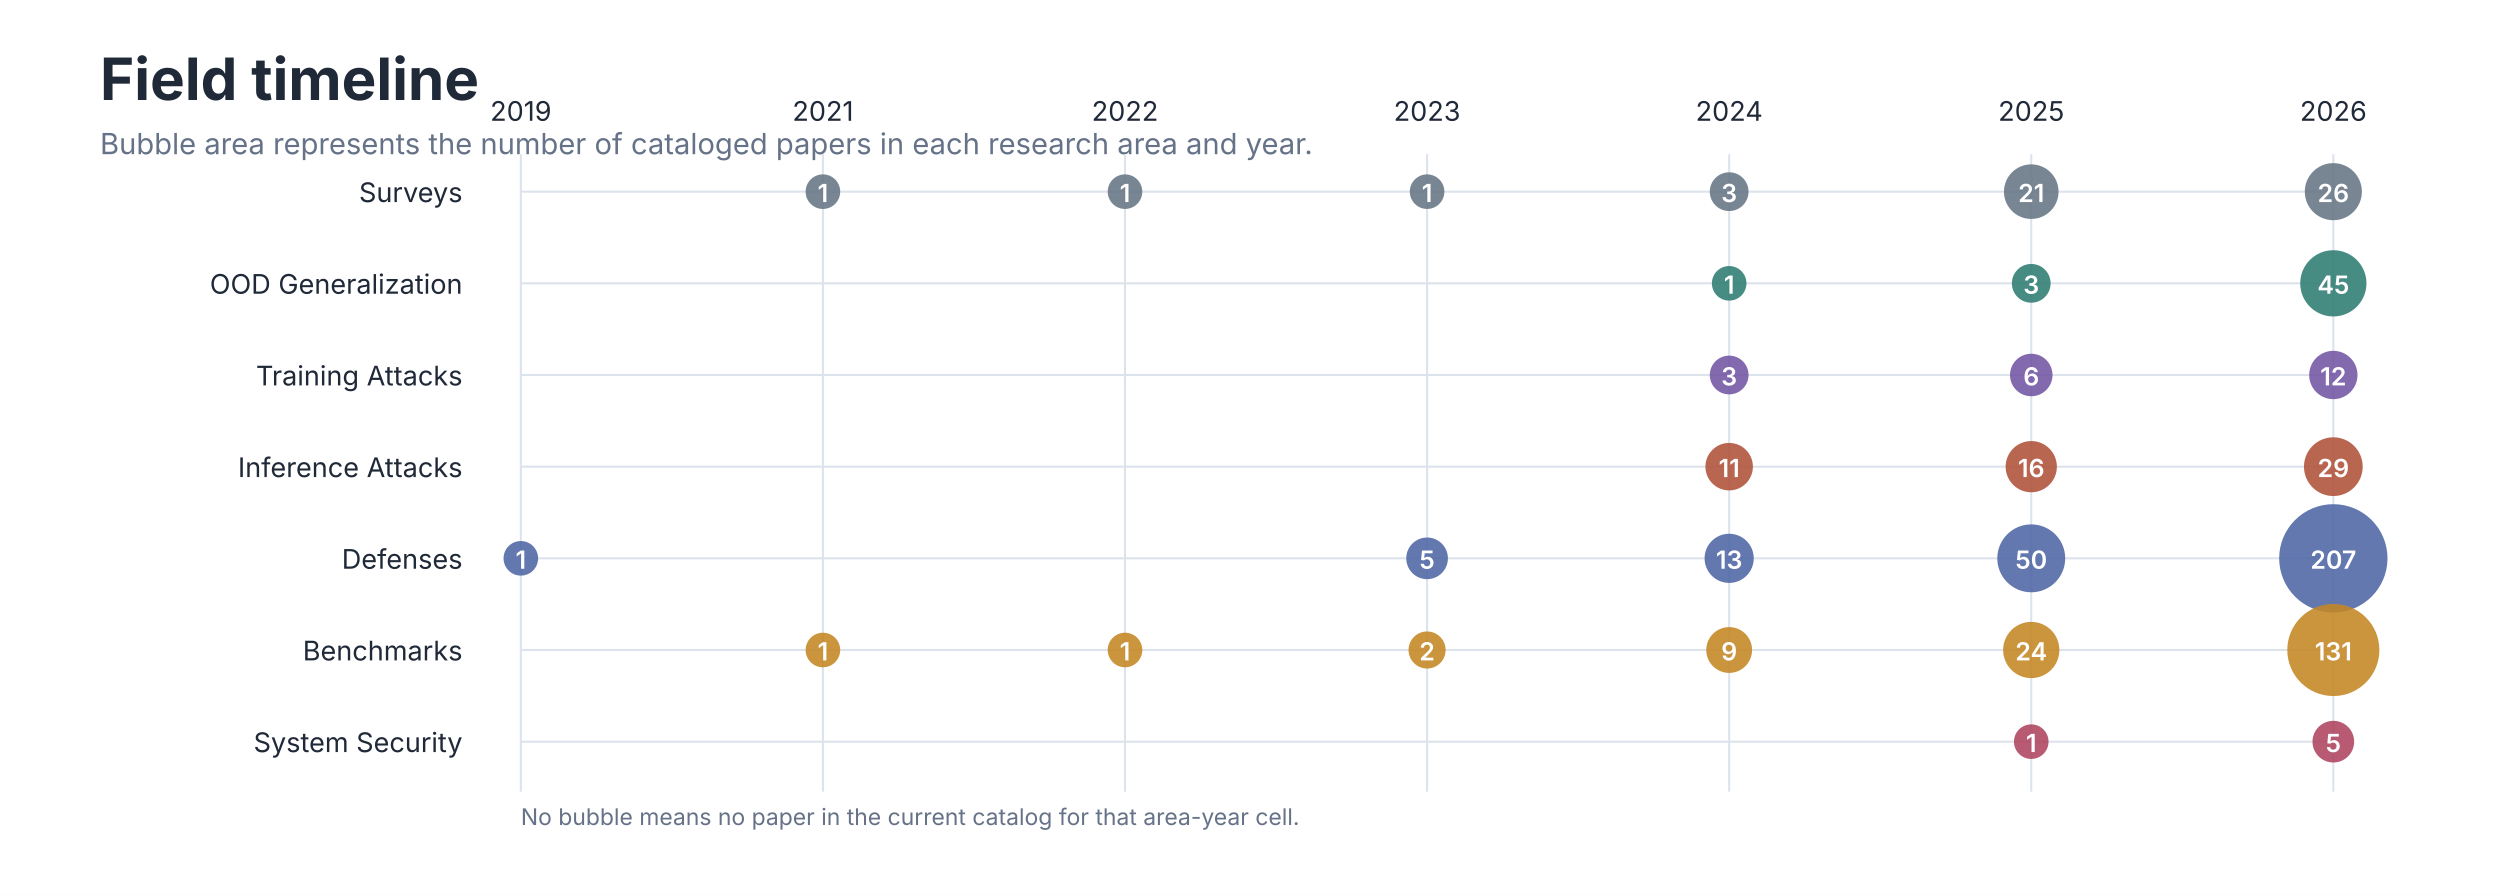
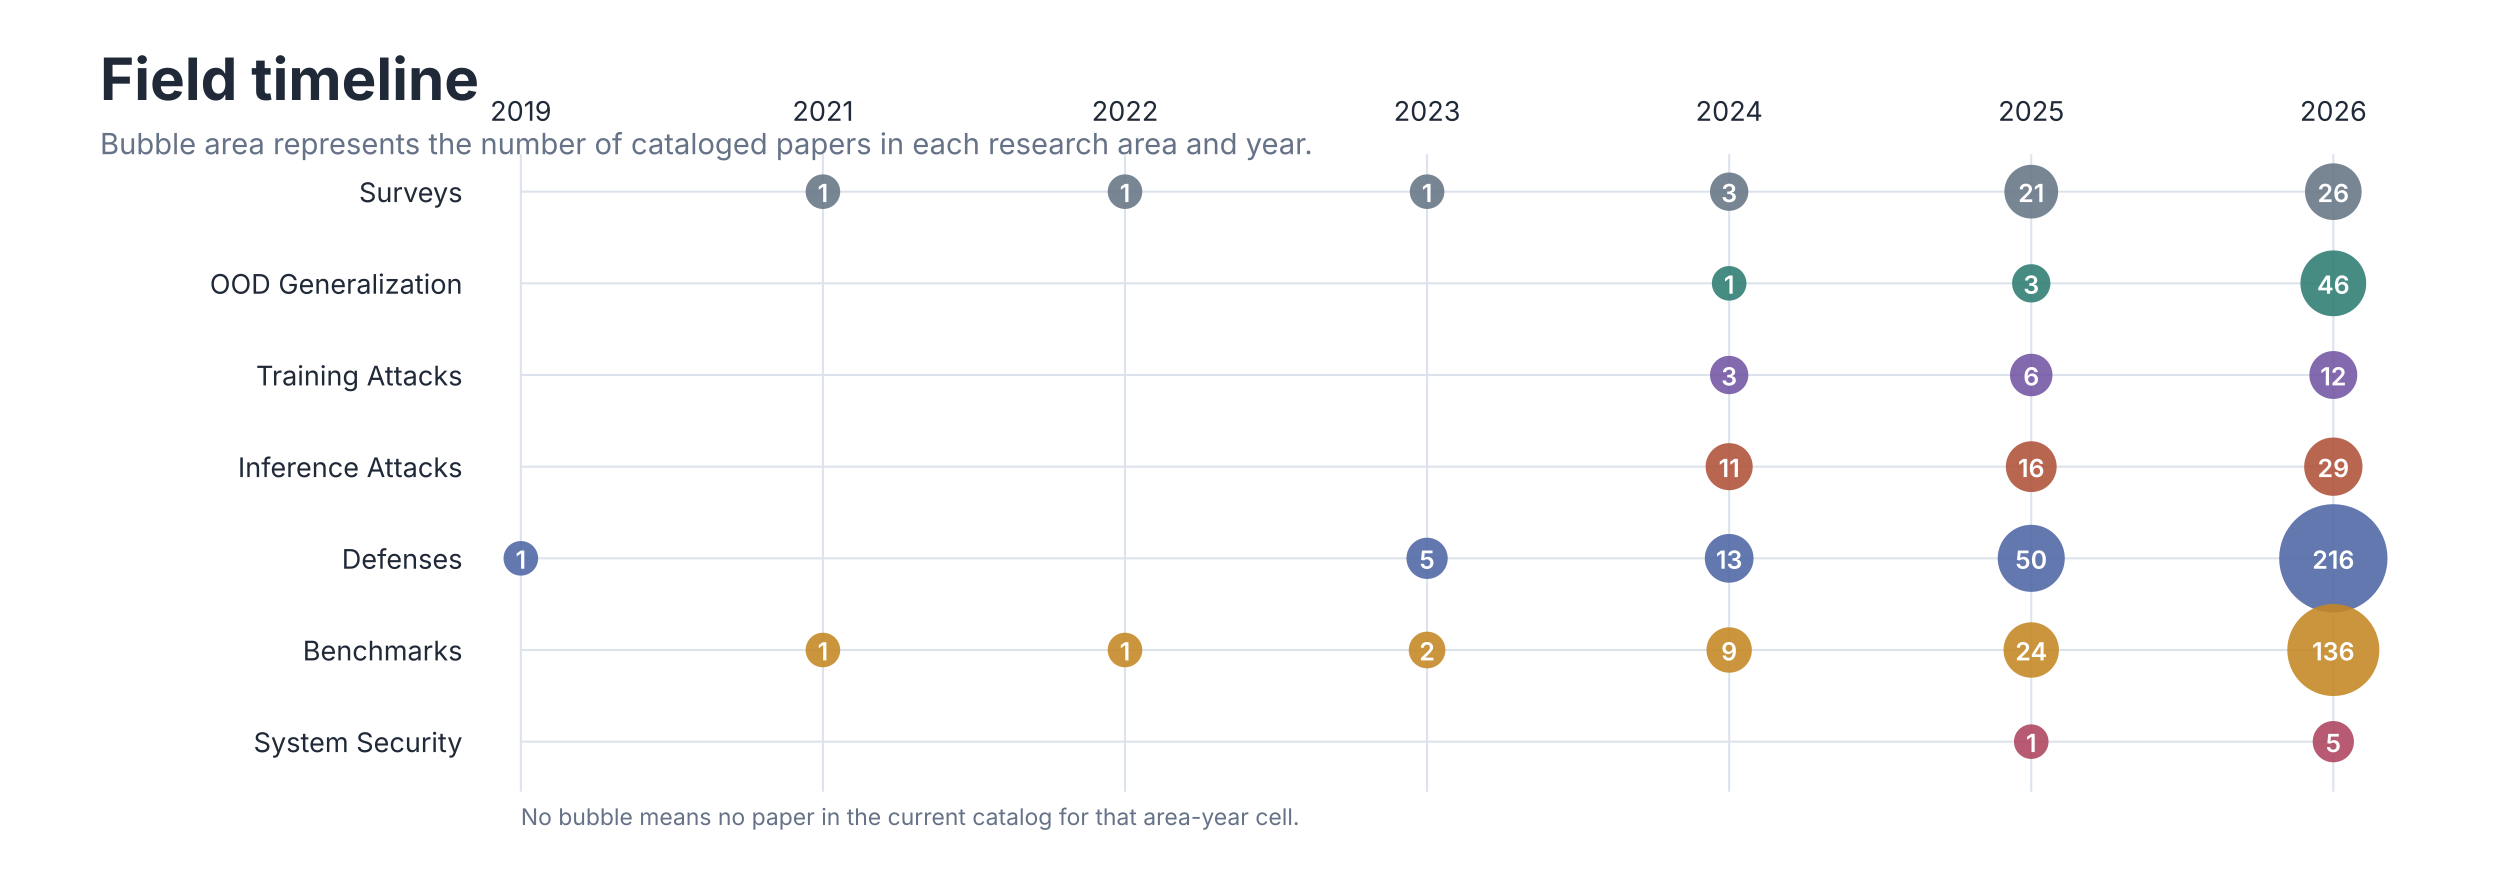
<svg xmlns="http://www.w3.org/2000/svg" role="img" aria-labelledby="title desc" viewBox="0 0 1200 430">
  <style>
text { font-family: -apple-system, BlinkMacSystemFont, 'Segoe UI', sans-serif; }
.title { font-size: 28px; font-weight: 650; fill: #202938; }
.subtitle { font-size: 14px; fill: #657287; }
.axis { font-size: 13px; fill: #657287; }
.label { font-size: 13px; fill: #202938; }
.small { font-size: 11px; fill: #657287; }
</style>
  <rect width="1200" height="430" fill="#FFFFFF" />
  <text class="title" x="48" y="48">Field timeline</text>
  <text class="subtitle" x="48" y="74">Bubble area represents the number of cataloged papers in each research area and year.</text>
  <line x1="250.0" y1="74" x2="250.0" y2="380" stroke="#DCE3EC" />
  <text class="label" x="250.0" y="58" text-anchor="middle">2019</text>
  <line x1="395.0" y1="74" x2="395.0" y2="380" stroke="#DCE3EC" />
  <text class="label" x="395.0" y="58" text-anchor="middle">2021</text>
  <line x1="540.0" y1="74" x2="540.0" y2="380" stroke="#DCE3EC" />
  <text class="label" x="540.0" y="58" text-anchor="middle">2022</text>
  <line x1="685.0" y1="74" x2="685.0" y2="380" stroke="#DCE3EC" />
  <text class="label" x="685.0" y="58" text-anchor="middle">2023</text>
  <line x1="830.0" y1="74" x2="830.0" y2="380" stroke="#DCE3EC" />
  <text class="label" x="830.0" y="58" text-anchor="middle">2024</text>
  <line x1="975.0" y1="74" x2="975.0" y2="380" stroke="#DCE3EC" />
  <text class="label" x="975.0" y="58" text-anchor="middle">2025</text>
  <line x1="1120.0" y1="74" x2="1120.0" y2="380" stroke="#DCE3EC" />
  <text class="label" x="1120.0" y="58" text-anchor="middle">2026</text>
  <text class="label" x="222" y="97" text-anchor="end">Surveys</text>
  <line x1="250" y1="92" x2="1120" y2="92" stroke="#DCE3EC" />
  <circle cx="395.0" cy="92" r="8.3" fill="#667585" fill-opacity="0.88" />
  <text x="395.0" y="97" text-anchor="middle" font-size="12" font-weight="600" fill="#FFFFFF">1</text>
  <circle cx="540.0" cy="92" r="8.3" fill="#667585" fill-opacity="0.88" />
  <text x="540.0" y="97" text-anchor="middle" font-size="12" font-weight="600" fill="#FFFFFF">1</text>
  <circle cx="685.0" cy="92" r="8.3" fill="#667585" fill-opacity="0.88" />
  <text x="685.0" y="97" text-anchor="middle" font-size="12" font-weight="600" fill="#FFFFFF">1</text>
-   <circle cx="830.0" cy="92" r="9.3" fill="#667585" fill-opacity="0.88" />
+   <circle cx="830.0" cy="92" r="9.2" fill="#667585" fill-opacity="0.88" />
  <text x="830.0" y="97" text-anchor="middle" font-size="12" font-weight="600" fill="#FFFFFF">3</text>
-   <circle cx="975.0" cy="92" r="13.1" fill="#667585" fill-opacity="0.88" />
+   <circle cx="975.0" cy="92" r="12.9" fill="#667585" fill-opacity="0.88" />
  <text x="975.0" y="97" text-anchor="middle" font-size="12" font-weight="600" fill="#FFFFFF">21</text>
-   <circle cx="1120.0" cy="92" r="13.7" fill="#667585" fill-opacity="0.88" />
+   <circle cx="1120.0" cy="92" r="13.6" fill="#667585" fill-opacity="0.88" />
  <text x="1120.0" y="97" text-anchor="middle" font-size="12" font-weight="600" fill="#FFFFFF">26</text>
  <text class="label" x="222" y="141" text-anchor="end">OOD Generalization</text>
  <line x1="250" y1="136" x2="1120" y2="136" stroke="#DCE3EC" />
  <circle cx="830.0" cy="136" r="8.3" fill="#2F7D73" fill-opacity="0.88" />
  <text x="830.0" y="141" text-anchor="middle" font-size="12" font-weight="600" fill="#FFFFFF">1</text>
-   <circle cx="975.0" cy="136" r="9.3" fill="#2F7D73" fill-opacity="0.88" />
+   <circle cx="975.0" cy="136" r="9.2" fill="#2F7D73" fill-opacity="0.88" />
  <text x="975.0" y="141" text-anchor="middle" font-size="12" font-weight="600" fill="#FFFFFF">3</text>
-   <circle cx="1120.0" cy="136" r="15.9" fill="#2F7D73" fill-opacity="0.88" />
-   <text x="1120.0" y="141" text-anchor="middle" font-size="12" font-weight="600" fill="#FFFFFF">45</text>
+   <circle cx="1120.0" cy="136" r="15.8" fill="#2F7D73" fill-opacity="0.88" />
+   <text x="1120.0" y="141" text-anchor="middle" font-size="12" font-weight="600" fill="#FFFFFF">46</text>
  <text class="label" x="222" y="185" text-anchor="end">Training Attacks</text>
  <line x1="250" y1="180" x2="1120" y2="180" stroke="#DCE3EC" />
-   <circle cx="830.0" cy="180" r="9.3" fill="#7356A3" fill-opacity="0.88" />
+   <circle cx="830.0" cy="180" r="9.2" fill="#7356A3" fill-opacity="0.88" />
  <text x="830.0" y="185" text-anchor="middle" font-size="12" font-weight="600" fill="#FFFFFF">3</text>
  <circle cx="975.0" cy="180" r="10.2" fill="#7356A3" fill-opacity="0.88" />
  <text x="975.0" y="185" text-anchor="middle" font-size="12" font-weight="600" fill="#FFFFFF">6</text>
-   <circle cx="1120.0" cy="180" r="11.6" fill="#7356A3" fill-opacity="0.88" />
+   <circle cx="1120.0" cy="180" r="11.5" fill="#7356A3" fill-opacity="0.88" />
  <text x="1120.0" y="185" text-anchor="middle" font-size="12" font-weight="600" fill="#FFFFFF">12</text>
  <text class="label" x="222" y="229" text-anchor="end">Inference Attacks</text>
  <line x1="250" y1="224" x2="1120" y2="224" stroke="#DCE3EC" />
-   <circle cx="830.0" cy="224" r="11.4" fill="#B0523A" fill-opacity="0.88" />
+   <circle cx="830.0" cy="224" r="11.3" fill="#B0523A" fill-opacity="0.88" />
  <text x="830.0" y="229" text-anchor="middle" font-size="12" font-weight="600" fill="#FFFFFF">11</text>
-   <circle cx="975.0" cy="224" r="12.3" fill="#B0523A" fill-opacity="0.88" />
+   <circle cx="975.0" cy="224" r="12.2" fill="#B0523A" fill-opacity="0.88" />
  <text x="975.0" y="229" text-anchor="middle" font-size="12" font-weight="600" fill="#FFFFFF">16</text>
-   <circle cx="1120.0" cy="224" r="14.1" fill="#B0523A" fill-opacity="0.88" />
+   <circle cx="1120.0" cy="224" r="14.0" fill="#B0523A" fill-opacity="0.88" />
  <text x="1120.0" y="229" text-anchor="middle" font-size="12" font-weight="600" fill="#FFFFFF">29</text>
  <text class="label" x="222" y="273" text-anchor="end">Defenses</text>
  <line x1="250" y1="268" x2="1120" y2="268" stroke="#DCE3EC" />
  <circle cx="250.0" cy="268" r="8.3" fill="#4F67A5" fill-opacity="0.88" />
  <text x="250.0" y="273" text-anchor="middle" font-size="12" font-weight="600" fill="#FFFFFF">1</text>
-   <circle cx="685.0" cy="268" r="10.0" fill="#4F67A5" fill-opacity="0.88" />
+   <circle cx="685.0" cy="268" r="9.9" fill="#4F67A5" fill-opacity="0.88" />
  <text x="685.0" y="273" text-anchor="middle" font-size="12" font-weight="600" fill="#FFFFFF">5</text>
-   <circle cx="830.0" cy="268" r="11.8" fill="#4F67A5" fill-opacity="0.88" />
+   <circle cx="830.0" cy="268" r="11.7" fill="#4F67A5" fill-opacity="0.88" />
  <text x="830.0" y="273" text-anchor="middle" font-size="12" font-weight="600" fill="#FFFFFF">13</text>
-   <circle cx="975.0" cy="268" r="16.3" fill="#4F67A5" fill-opacity="0.88" />
+   <circle cx="975.0" cy="268" r="16.1" fill="#4F67A5" fill-opacity="0.88" />
  <text x="975.0" y="273" text-anchor="middle" font-size="12" font-weight="600" fill="#FFFFFF">50</text>
  <circle cx="1120.0" cy="268" r="26.0" fill="#4F67A5" fill-opacity="0.88" />
-   <text x="1120.0" y="273" text-anchor="middle" font-size="12" font-weight="600" fill="#FFFFFF">207</text>
+   <text x="1120.0" y="273" text-anchor="middle" font-size="12" font-weight="600" fill="#FFFFFF">216</text>
  <text class="label" x="222" y="317" text-anchor="end">Benchmarks</text>
  <line x1="250" y1="312" x2="1120" y2="312" stroke="#DCE3EC" />
  <circle cx="395.0" cy="312" r="8.3" fill="#C48724" fill-opacity="0.88" />
  <text x="395.0" y="317" text-anchor="middle" font-size="12" font-weight="600" fill="#FFFFFF">1</text>
  <circle cx="540.0" cy="312" r="8.3" fill="#C48724" fill-opacity="0.88" />
  <text x="540.0" y="317" text-anchor="middle" font-size="12" font-weight="600" fill="#FFFFFF">1</text>
-   <circle cx="685.0" cy="312" r="8.9" fill="#C48724" fill-opacity="0.88" />
+   <circle cx="685.0" cy="312" r="8.8" fill="#C48724" fill-opacity="0.88" />
  <text x="685.0" y="317" text-anchor="middle" font-size="12" font-weight="600" fill="#FFFFFF">2</text>
-   <circle cx="830.0" cy="312" r="11.0" fill="#C48724" fill-opacity="0.88" />
+   <circle cx="830.0" cy="312" r="10.9" fill="#C48724" fill-opacity="0.88" />
  <text x="830.0" y="317" text-anchor="middle" font-size="12" font-weight="600" fill="#FFFFFF">9</text>
-   <circle cx="975.0" cy="312" r="13.5" fill="#C48724" fill-opacity="0.88" />
+   <circle cx="975.0" cy="312" r="13.3" fill="#C48724" fill-opacity="0.88" />
  <text x="975.0" y="317" text-anchor="middle" font-size="12" font-weight="600" fill="#FFFFFF">24</text>
  <circle cx="1120.0" cy="312" r="22.1" fill="#C48724" fill-opacity="0.88" />
-   <text x="1120.0" y="317" text-anchor="middle" font-size="12" font-weight="600" fill="#FFFFFF">131</text>
+   <text x="1120.0" y="317" text-anchor="middle" font-size="12" font-weight="600" fill="#FFFFFF">136</text>
  <text class="label" x="222" y="361" text-anchor="end">System Security</text>
  <line x1="250" y1="356" x2="1120" y2="356" stroke="#DCE3EC" />
  <circle cx="975.0" cy="356" r="8.3" fill="#AE4560" fill-opacity="0.88" />
  <text x="975.0" y="361" text-anchor="middle" font-size="12" font-weight="600" fill="#FFFFFF">1</text>
-   <circle cx="1120.0" cy="356" r="10.0" fill="#AE4560" fill-opacity="0.88" />
+   <circle cx="1120.0" cy="356" r="9.9" fill="#AE4560" fill-opacity="0.88" />
  <text x="1120.0" y="361" text-anchor="middle" font-size="12" font-weight="600" fill="#FFFFFF">5</text>
  <text class="small" x="250" y="396">No bubble means no paper in the current catalog for that area-year cell.</text>
</svg>
